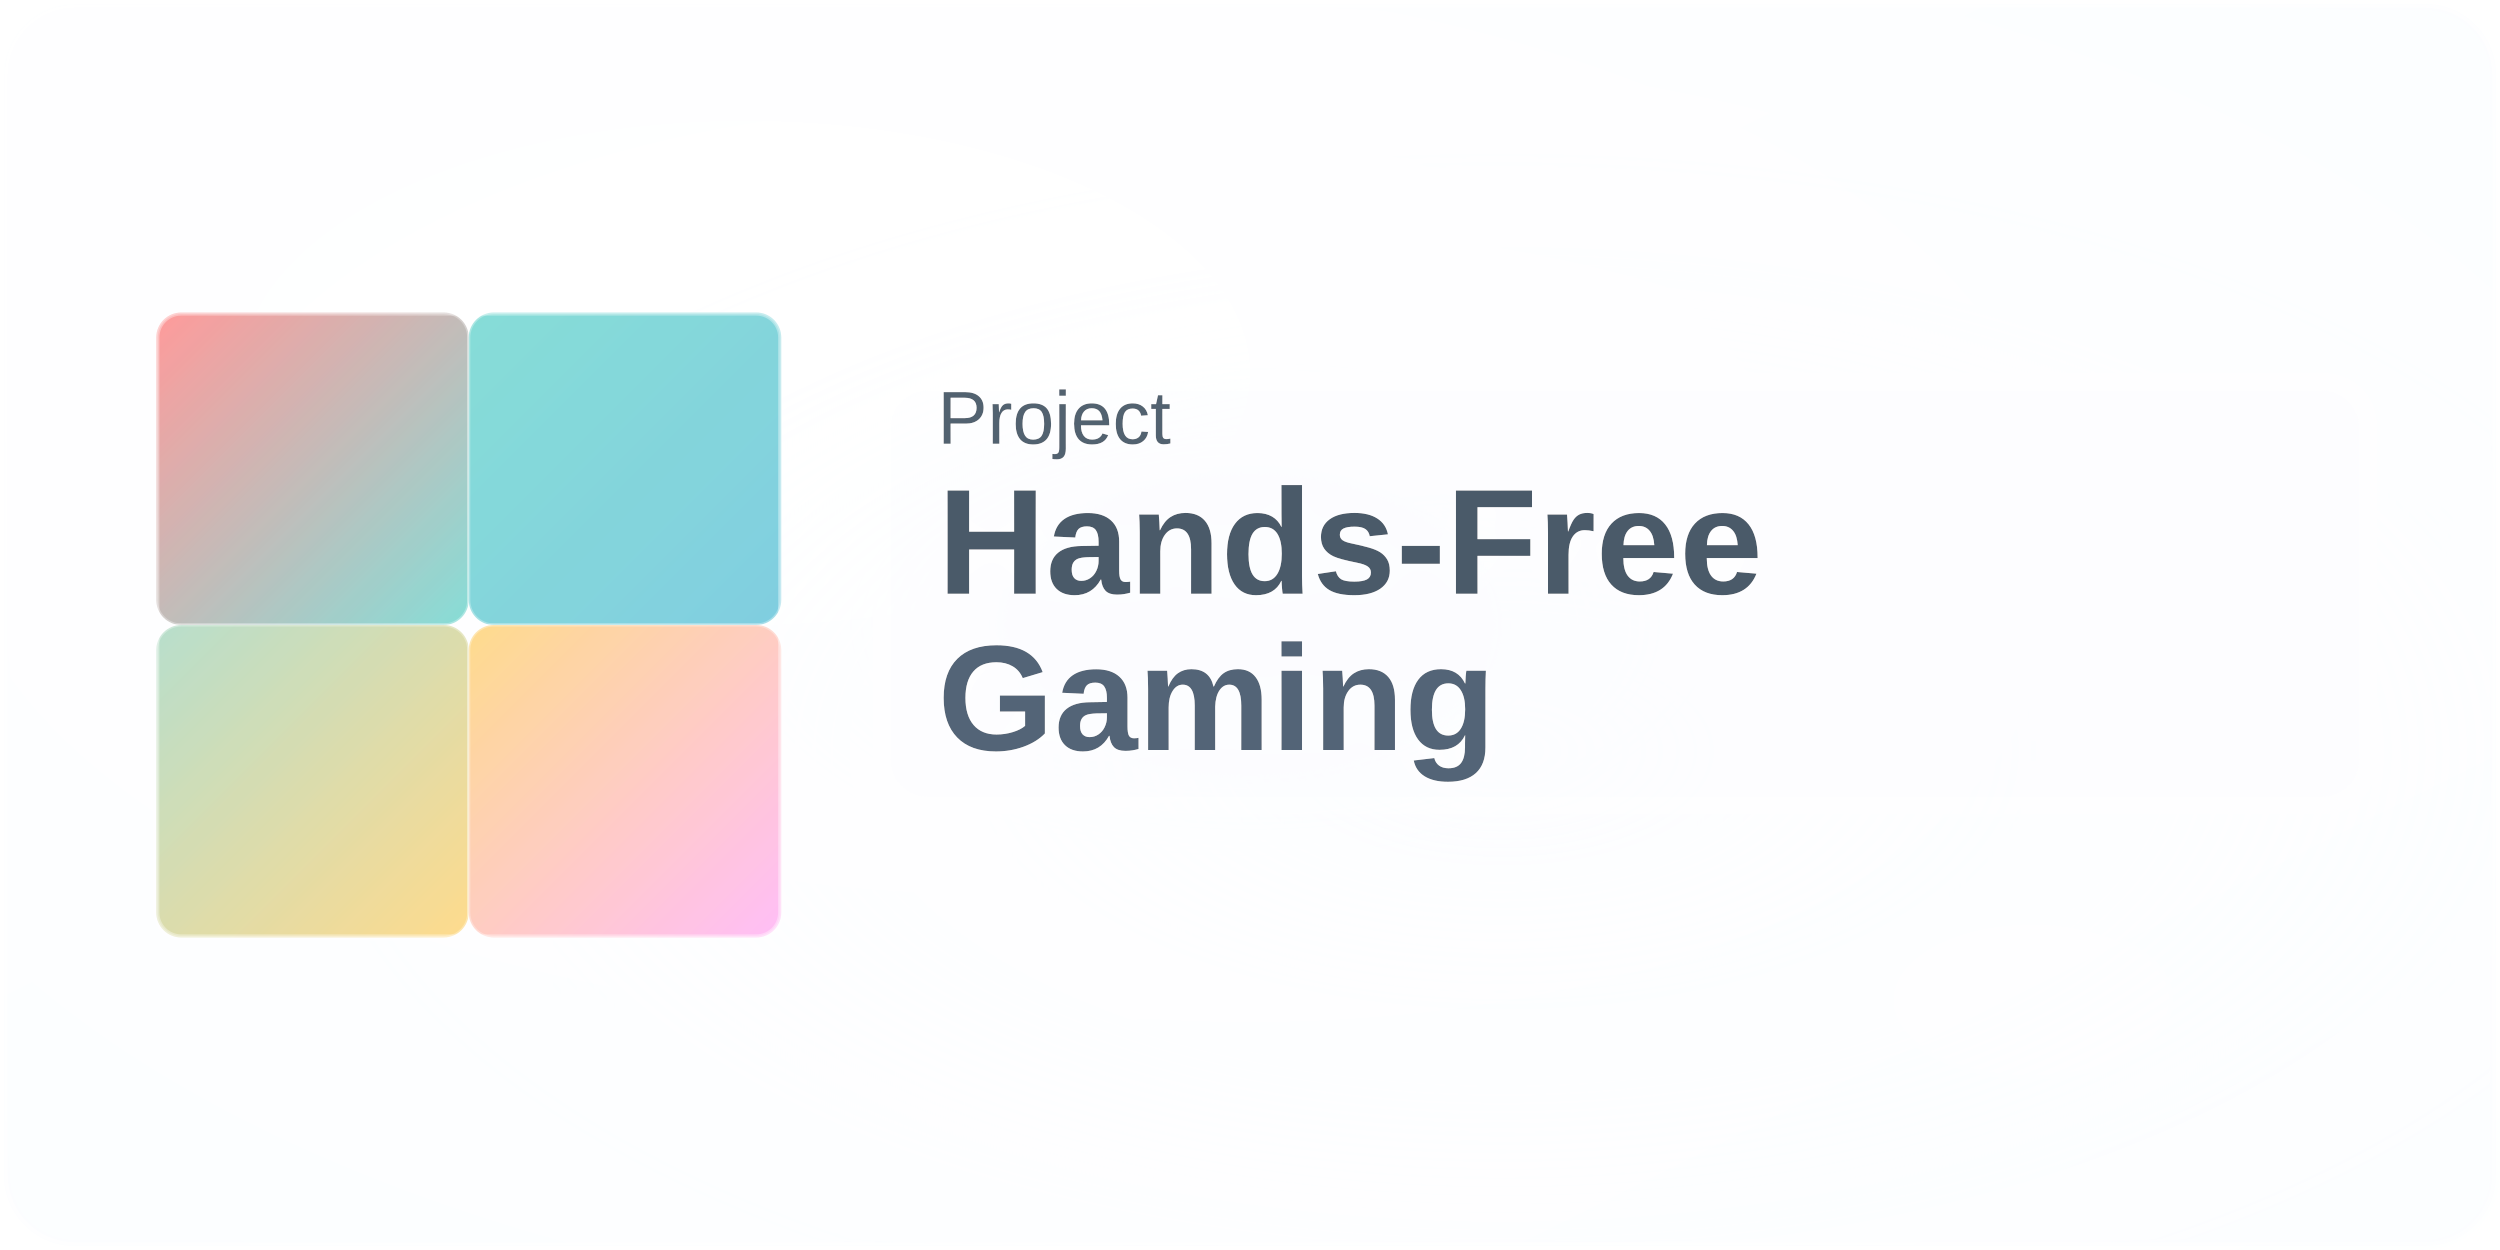
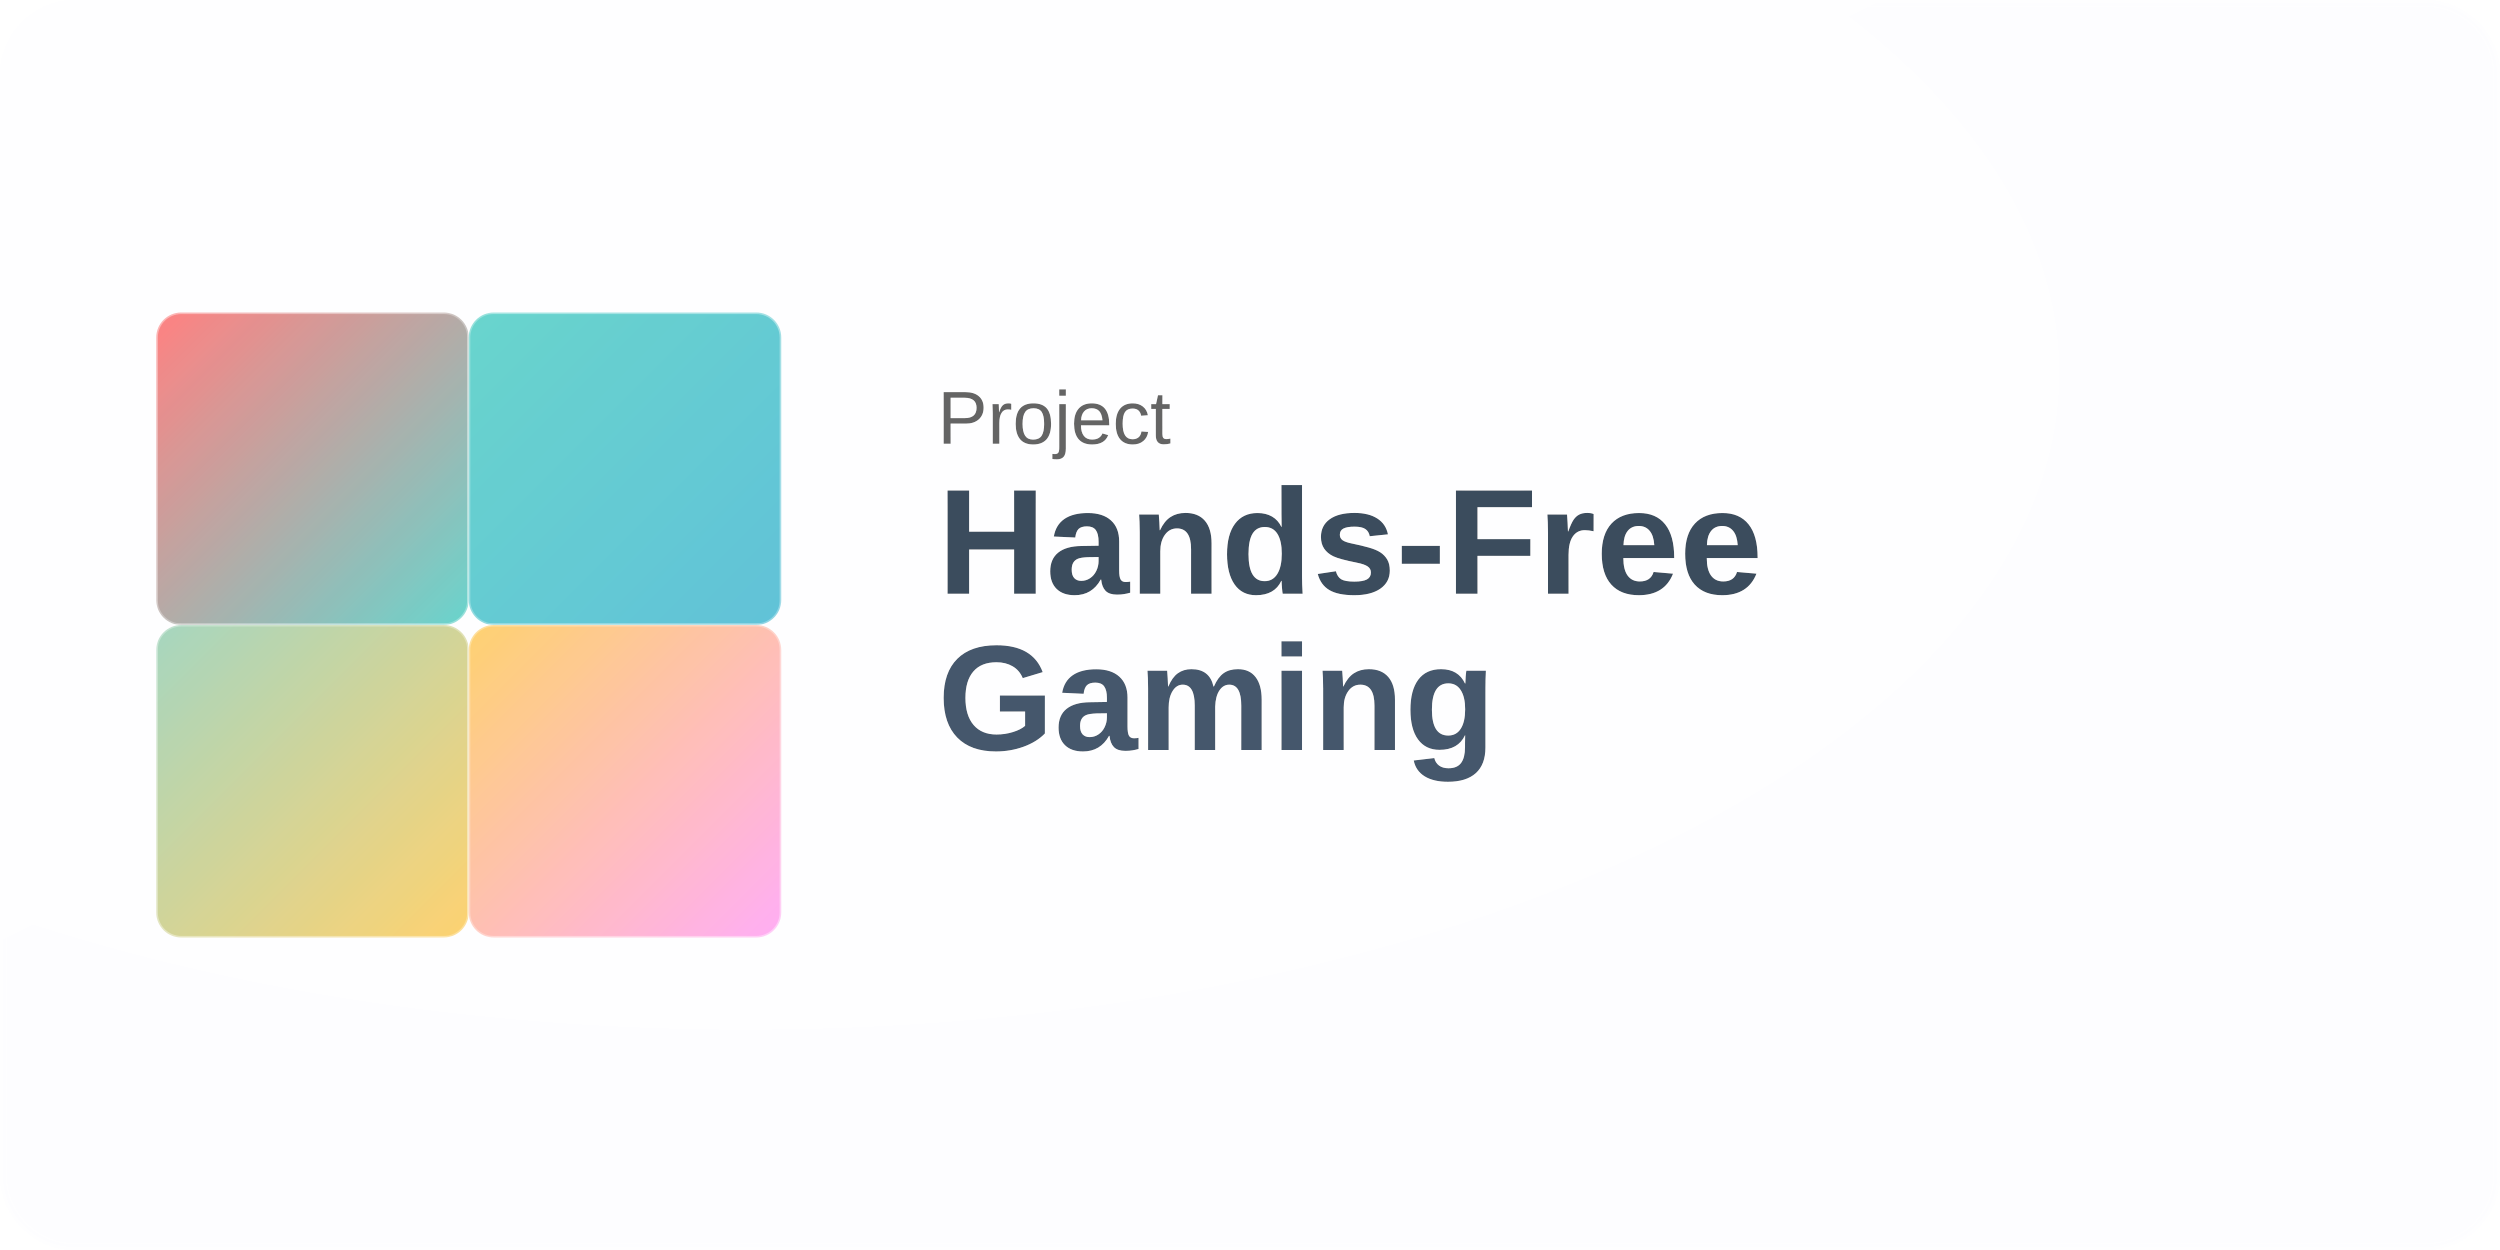
<svg xmlns="http://www.w3.org/2000/svg" width="800" height="400">
  <defs>
    <linearGradient id="animGrad1" x1="0%" y1="0%" x2="100%" y2="100%">
      <stop offset="0%" style="stop-color:#ff6b6b;stop-opacity:1">
        <animate attributeName="stop-color" values="#ff6b6b;#4ecdc4;#45b7d1;#ff6b6b" dur="6s" repeatCount="indefinite" />
      </stop>
      <stop offset="100%" style="stop-color:#4ecdc4;stop-opacity:1">
        <animate attributeName="stop-color" values="#4ecdc4;#45b7d1;#96ceb4;#4ecdc4" dur="6s" repeatCount="indefinite" />
      </stop>
    </linearGradient>
    <linearGradient id="animGrad2" x1="0%" y1="0%" x2="100%" y2="100%">
      <stop offset="0%" style="stop-color:#4ecdc4;stop-opacity:1">
        <animate attributeName="stop-color" values="#4ecdc4;#45b7d1;#ff9ff3;#4ecdc4" dur="6s" repeatCount="indefinite" />
      </stop>
      <stop offset="100%" style="stop-color:#45b7d1;stop-opacity:1">
        <animate attributeName="stop-color" values="#45b7d1;#ff9ff3;#feca57;#45b7d1" dur="6s" repeatCount="indefinite" />
      </stop>
    </linearGradient>
    <linearGradient id="animGrad3" x1="0%" y1="0%" x2="100%" y2="100%">
      <stop offset="0%" style="stop-color:#96ceb4;stop-opacity:1">
        <animate attributeName="stop-color" values="#96ceb4;#feca57;#ff6b6b;#96ceb4" dur="6s" repeatCount="indefinite" />
      </stop>
      <stop offset="100%" style="stop-color:#feca57;stop-opacity:1">
        <animate attributeName="stop-color" values="#feca57;#ff9ff3;#4ecdc4;#feca57" dur="6s" repeatCount="indefinite" />
      </stop>
    </linearGradient>
    <linearGradient id="animGrad4" x1="0%" y1="0%" x2="100%" y2="100%">
      <stop offset="0%" style="stop-color:#feca57;stop-opacity:1">
        <animate attributeName="stop-color" values="#feca57;#ff9ff3;#45b7d1;#feca57" dur="6s" repeatCount="indefinite" />
      </stop>
      <stop offset="100%" style="stop-color:#ff9ff3;stop-opacity:1">
        <animate attributeName="stop-color" values="#ff9ff3;#96ceb4;#ff6b6b;#ff9ff3" dur="6s" repeatCount="indefinite" />
      </stop>
    </linearGradient>
    <linearGradient id="glassGrad1" x1="0%" y1="0%" x2="100%" y2="100%">
-       <stop offset="0%" style="stop-color:rgba(255,255,255,0.7);stop-opacity:1" />
-       <stop offset="50%" style="stop-color:rgba(255,255,255,0.45);stop-opacity:1" />
-       <stop offset="100%" style="stop-color:rgba(255,255,255,0.35);stop-opacity:1" />
+       <stop offset="0%" style="stop-color:rgba(255,255,255,0.4);stop-opacity:1" />
+       <stop offset="50%" style="stop-color:rgba(255,255,255,0.2);stop-opacity:1" />
+       <stop offset="100%" style="stop-color:rgba(255,255,255,0.15);stop-opacity:1" />
    </linearGradient>
    <radialGradient id="glassRadial" cx="30%" cy="30%" r="70%">
-       <stop offset="0%" style="stop-color:rgba(255,255,255,0.6);stop-opacity:1" />
-       <stop offset="100%" style="stop-color:rgba(255,255,255,0.25);stop-opacity:1" />
-     </radialGradient>
-     <radialGradient id="fogGradient" cx="50%" cy="50%" r="70%">
-       <stop offset="0%" style="stop-color:rgba(240,248,255,0.8);stop-opacity:1" />
-       <stop offset="30%" style="stop-color:rgba(255,255,255,0.6);stop-opacity:1" />
-       <stop offset="60%" style="stop-color:rgba(255,255,255,0.4);stop-opacity:1" />
-       <stop offset="100%" style="stop-color:rgba(255,255,255,0.2);stop-opacity:1" />
-     </radialGradient>
-     <radialGradient id="fogLayer1" cx="40%" cy="40%" r="50%">
-       <stop offset="0%" style="stop-color:rgba(255,255,255,0.5);stop-opacity:1" />
-       <stop offset="100%" style="stop-color:rgba(255,255,255,0.1);stop-opacity:1" />
-     </radialGradient>
-     <radialGradient id="fogLayer2" cx="60%" cy="60%" r="60%">
-       <stop offset="0%" style="stop-color:rgba(248,250,255,0.4);stop-opacity:1" />
-       <stop offset="100%" style="stop-color:rgba(255,255,255,0.05);stop-opacity:1" />
+       <stop offset="0%" style="stop-color:rgba(255,255,255,0.45);stop-opacity:1" />
+       <stop offset="100%" style="stop-color:rgba(255,255,255,0.18);stop-opacity:1" />
    </radialGradient>
    <filter id="blur" x="-50%" y="-50%" width="200%" height="200%">
      <feGaussianBlur in="SourceGraphic" stdDeviation="1.5" />
    </filter>
    <filter id="backdropBlur" x="0%" y="0%" width="100%" height="100%">
      <feGaussianBlur in="SourceGraphic" stdDeviation="8" />
      <feColorMatrix values="1 0 0 0 0  0 1 0 0 0  0 0 1 0 0  0 0 0 0.15 0" />
    </filter>
  </defs>
-   <rect x="0" y="0" width="800" height="400" rx="24" ry="24" fill="rgba(240,248,255,0.6)" stroke="none" />
-   <rect x="0" y="0" width="800" height="400" rx="24" ry="24" fill="url(#glassGrad1)" stroke="rgba(255,255,255,0.7)" stroke-width="3" />
-   <rect x="0" y="0" width="800" height="400" rx="24" ry="24" fill="url(#fogGradient)" stroke="none" />
-   <rect x="0" y="0" width="800" height="400" rx="24" ry="24" fill="url(#fogLayer1)" stroke="none" filter="url(#blur)" />
-   <rect x="0" y="0" width="800" height="400" rx="24" ry="24" fill="url(#fogLayer2)" stroke="none" filter="url(#blur)" />
+   <rect x="0" y="0" width="800" height="400" rx="24" ry="24" fill="rgba(248,250,255,0.25)" stroke="none" />
+   <rect x="0" y="0" width="800" height="400" rx="24" ry="24" fill="url(#glassGrad1)" stroke="rgba(255,255,255,0.35)" stroke-width="2" />
  <rect x="0" y="0" width="800" height="400" rx="24" ry="24" fill="url(#glassRadial)" stroke="none" filter="url(#blur)" />
-   <rect x="2" y="2" width="796" height="396" rx="22" ry="22" fill="none" stroke="rgba(255,255,255,0.6)" stroke-width="1" />
-   <ellipse cx="150" cy="80" rx="50" ry="30" fill="rgba(255,255,255,0.3)" stroke="rgba(255,255,255,0.4)" stroke-width="1" filter="url(#blur)">
-     <animate attributeName="opacity" values="0.4;0.7;0.4" dur="4s" repeatCount="indefinite" />
+   <rect x="2" y="2" width="796" height="396" rx="22" ry="22" fill="none" stroke="rgba(255,255,255,0.4)" stroke-width="0.5" />
+   <ellipse cx="150" cy="80" rx="40" ry="25" fill="rgba(255,255,255,0.12)" stroke="rgba(255,255,255,0.2)" stroke-width="0.5" filter="url(#blur)">
+     <animate attributeName="opacity" values="0.3;0.6;0.3" dur="4s" repeatCount="indefinite" />
  </ellipse>
-   <ellipse cx="650" cy="320" rx="45" ry="25" fill="rgba(255,255,255,0.25)" stroke="rgba(255,255,255,0.35)" stroke-width="1" filter="url(#blur)">
-     <animate attributeName="opacity" values="0.3;0.6;0.3" dur="5s" repeatCount="indefinite" />
-   </ellipse>
-   <ellipse cx="400" cy="200" rx="80" ry="50" fill="rgba(248,250,255,0.4)" stroke="none" filter="url(#blur)">
-     <animate attributeName="opacity" values="0.3;0.5;0.3" dur="6s" repeatCount="indefinite" />
+   <ellipse cx="650" cy="320" rx="35" ry="20" fill="rgba(255,255,255,0.08)" stroke="rgba(255,255,255,0.15)" stroke-width="0.5" filter="url(#blur)">
+     <animate attributeName="opacity" values="0.2;0.5;0.2" dur="5s" repeatCount="indefinite" />
  </ellipse>
  <g transform="translate(50, 100)">
    <rect x="0" y="0" width="100" height="100" fill="url(#animGrad1)" rx="8" ry="8" stroke="rgba(255,255,255,0.3)" stroke-width="1" />
    <rect x="100" y="0" width="100" height="100" fill="url(#animGrad2)" rx="8" ry="8" stroke="rgba(255,255,255,0.3)" stroke-width="1" />
    <rect x="0" y="100" width="100" height="100" fill="url(#animGrad3)" rx="8" ry="8" stroke="rgba(255,255,255,0.3)" stroke-width="1" />
    <rect x="100" y="100" width="100" height="100" fill="url(#animGrad4)" rx="8" ry="8" stroke="rgba(255,255,255,0.3)" stroke-width="1" />
-     <rect x="0" y="0" width="200" height="200" rx="8" ry="8" fill="rgba(255,255,255,0.2)" stroke="rgba(255,255,255,0.35)" stroke-width="2" />
+     <rect x="0" y="0" width="200" height="200" rx="8" ry="8" fill="rgba(255,255,255,0.08)" stroke="rgba(255,255,255,0.15)" stroke-width="1" />
  </g>
  <g transform="translate(300, 0)">
-     <rect x="-20" y="120" width="480" height="140" rx="16" ry="16" fill="rgba(255,255,255,0.25)" stroke="rgba(255,255,255,0.4)" stroke-width="2" filter="url(#blur)" />
-     <rect x="-15" y="125" width="470" height="130" rx="12" ry="12" fill="rgba(248,250,255,0.15)" stroke="none" />
-     <text x="0" y="142" font-family="Arial, sans-serif" font-size="24" font-weight="400" fill="#2c3e50" opacity="0.95" filter="drop-shadow(0 1px 3px rgba(255,255,255,0.8))">
+     <rect x="-20" y="120" width="480" height="140" rx="16" ry="16" fill="rgba(255,255,255,0.06)" stroke="rgba(255,255,255,0.12)" stroke-width="1" filter="url(#blur)" />
+     <text x="0" y="142" font-family="Arial, sans-serif" font-size="24" font-weight="400" fill="#444" opacity="0.9" filter="drop-shadow(0 1px 2px rgba(255,255,255,0.5))">
      Project
    </text>
-     <text x="0" y="190" font-family="Arial, sans-serif" font-size="48" font-weight="bold" fill="#2c3e50" filter="drop-shadow(0 2px 6px rgba(255,255,255,0.6))">
+     <text x="0" y="190" font-family="Arial, sans-serif" font-size="48" font-weight="bold" fill="#2c3e50" filter="drop-shadow(0 2px 4px rgba(255,255,255,0.3))">
      Hands-Free
      <animate attributeName="fill" values="#2c3e50;#e74c3c;#3498db;#2ecc71;#2c3e50" dur="8s" repeatCount="indefinite" />
    </text>
-     <text x="0" y="240" font-family="Arial, sans-serif" font-size="48" font-weight="bold" fill="#34495e" filter="drop-shadow(0 2px 6px rgba(255,255,255,0.6))">
+     <text x="0" y="240" font-family="Arial, sans-serif" font-size="48" font-weight="bold" fill="#34495e" filter="drop-shadow(0 2px 4px rgba(255,255,255,0.3))">
      Gaming
      <animate attributeName="fill" values="#34495e;#9b59b6;#f39c12;#1abc9c;#34495e" dur="8s" repeatCount="indefinite" />
    </text>
  </g>
-   <rect x="0" y="0" width="800" height="400" rx="24" ry="24" fill="rgba(255,255,255,0.15)" stroke="rgba(255,255,255,0.6)" stroke-width="2.5" />
+   <rect x="0" y="0" width="800" height="400" rx="24" ry="24" fill="rgba(255,255,255,0.08)" stroke="rgba(255,255,255,0.4)" stroke-width="1.5" />
</svg>
